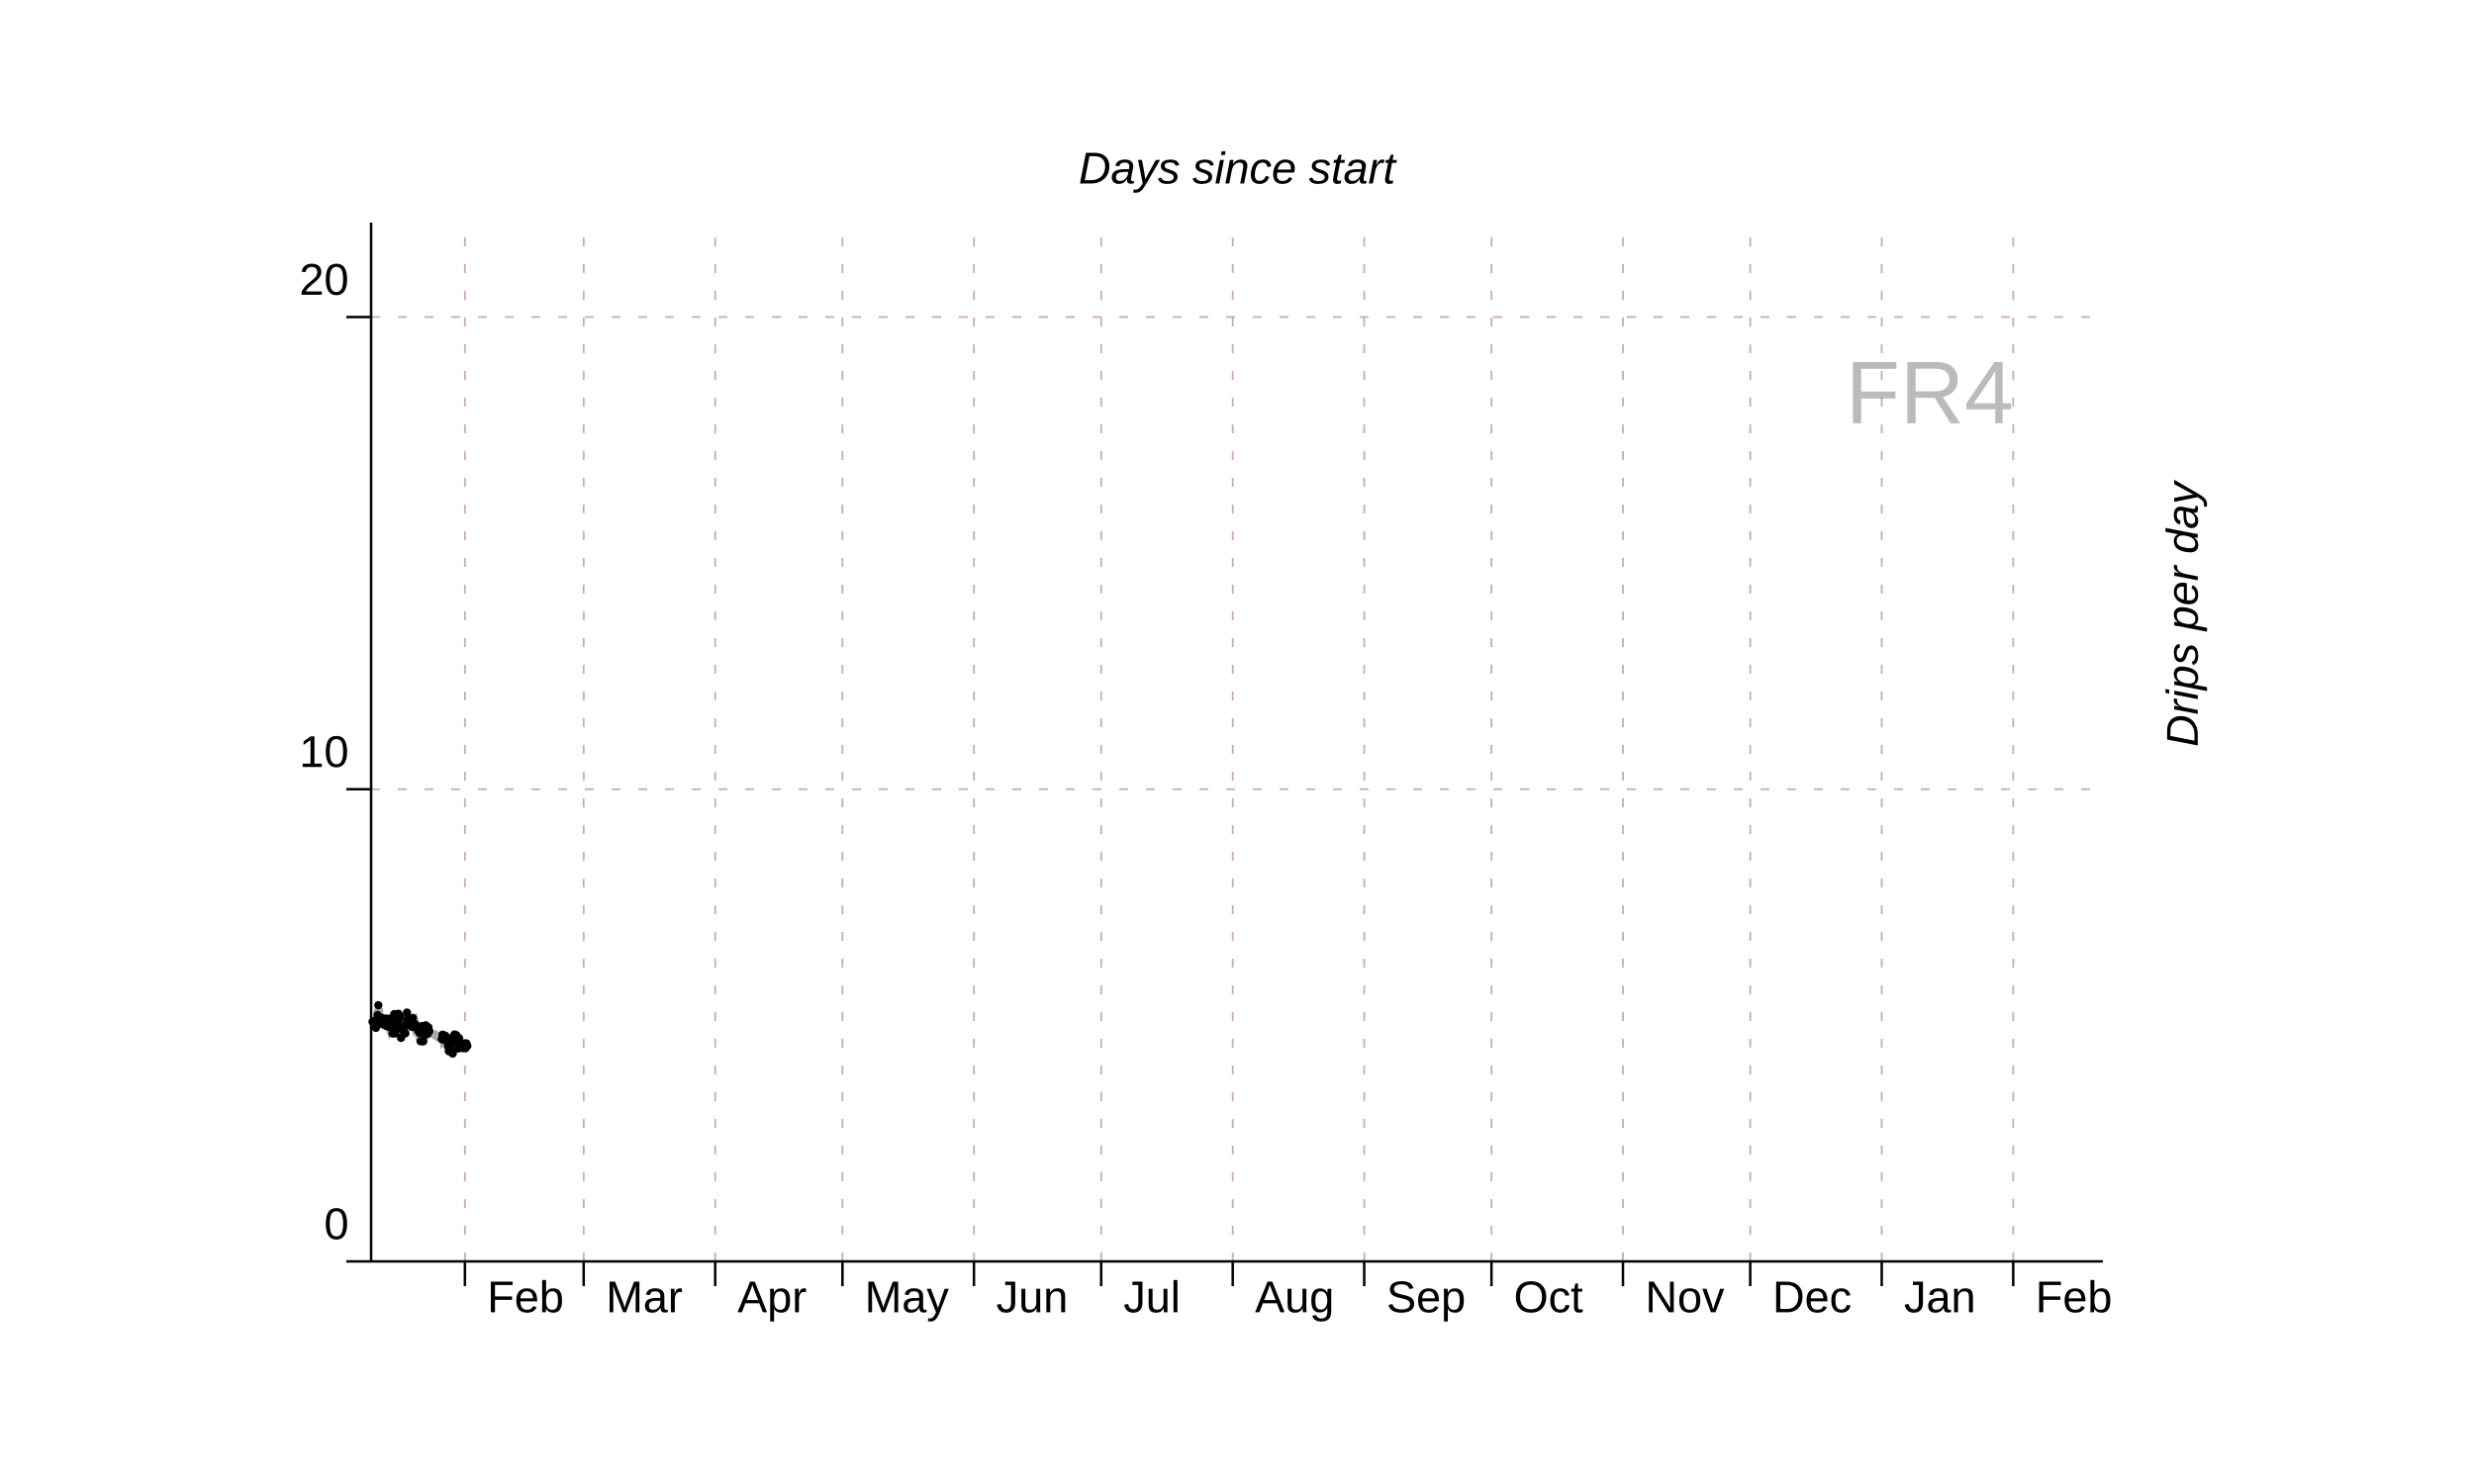
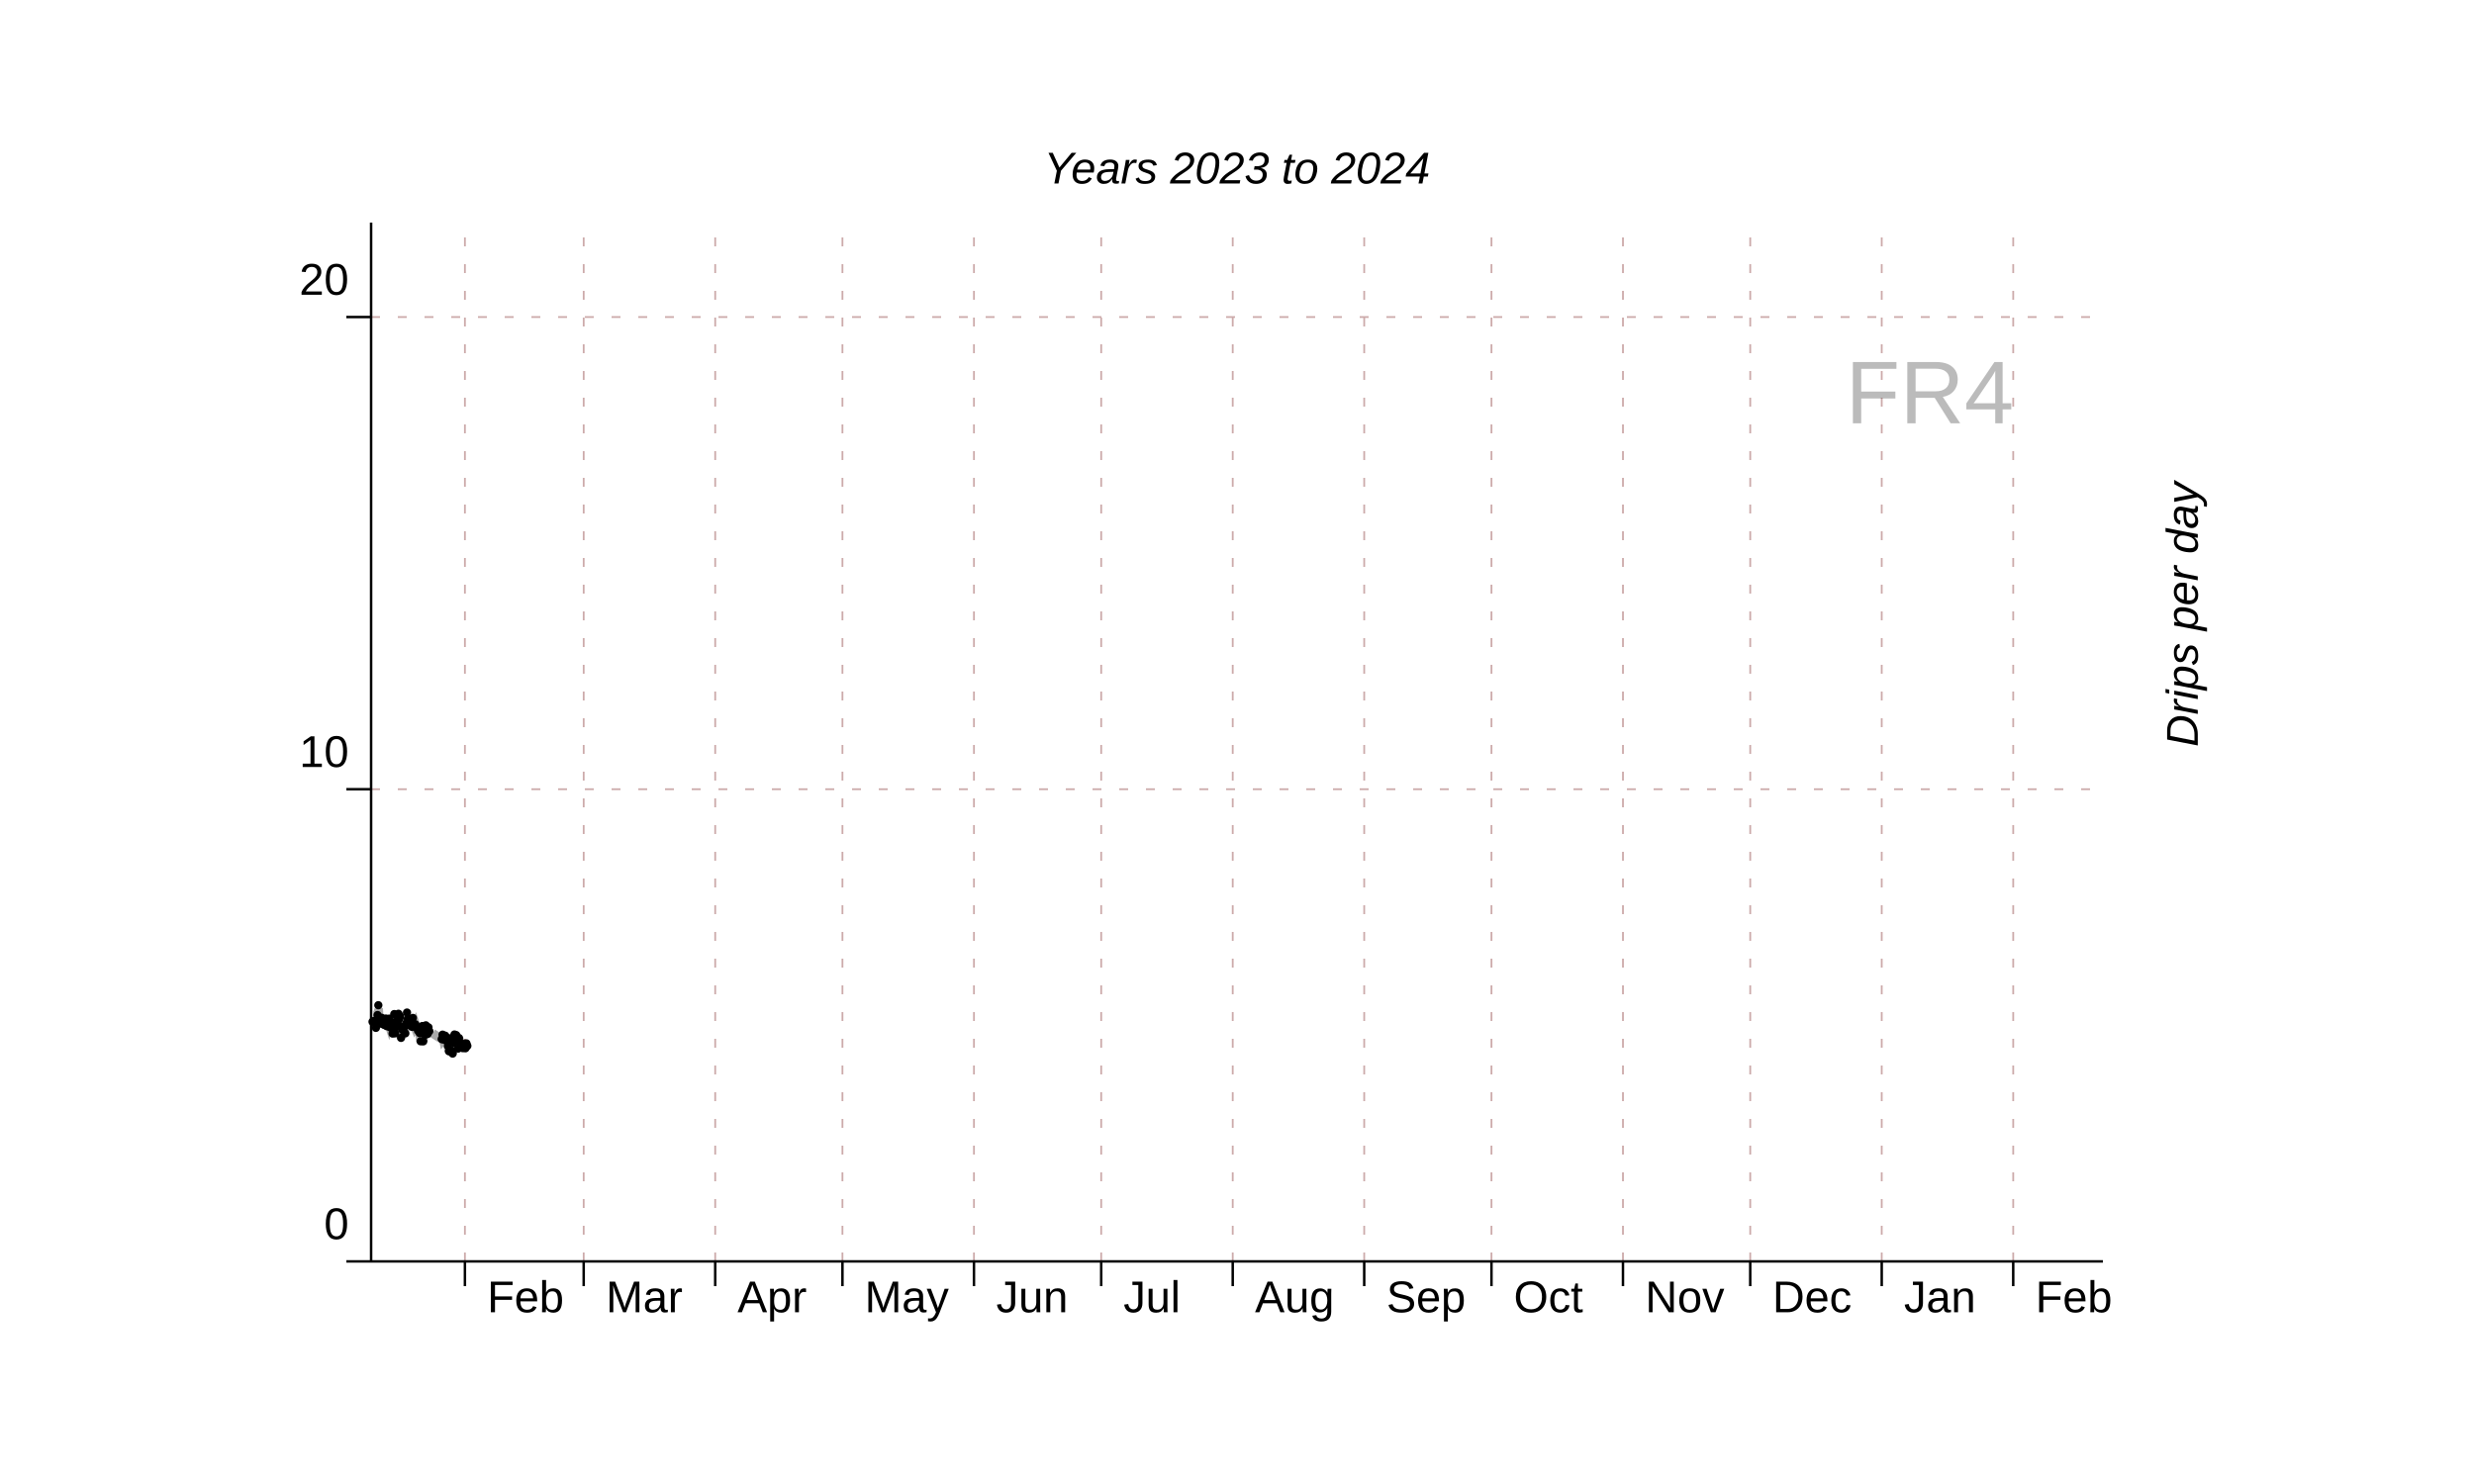
<svg xmlns="http://www.w3.org/2000/svg" version="1.1" viewBox="0 0 1000 600">
  <g>
    <g stroke-dasharray="3.6 7.2" stroke-width="0.72" stroke="#caa">
      <line x1="813.75" x2="813.75" y1="510.00" y2="90.00" />
      <line x1="760.60" x2="760.60" y1="510.00" y2="90.00" />
      <line x1="707.45" x2="707.45" y1="510.00" y2="90.00" />
      <line x1="656.01" x2="656.01" y1="510.00" y2="90.00" />
      <line x1="602.86" x2="602.86" y1="510.00" y2="90.00" />
      <line x1="551.42" x2="551.42" y1="510.00" y2="90.00" />
      <line x1="498.27" x2="498.27" y1="510.00" y2="90.00" />
      <line x1="445.11" x2="445.11" y1="510.00" y2="90.00" />
      <line x1="393.68" x2="393.68" y1="510.00" y2="90.00" />
      <line x1="340.52" x2="340.52" y1="510.00" y2="90.00" />
      <line x1="289.09" x2="289.09" y1="510.00" y2="90.00" />
      <line x1="235.93" x2="235.93" y1="510.00" y2="90.00" />
      <line x1="187.92" x2="187.92" y1="510.00" y2="90.00" />
      <line x1="150.00" x2="850.00" y1="510.00" y2="510.00" />
      <line x1="150.00" x2="850.00" y1="319.09" y2="319.09" />
      <line x1="150.00" x2="850.00" y1="128.18" y2="128.18" />
    </g>
    <g>
      <text dominant-baseline="hanging" dx="-36.0" dy="18.0" fill="#0004" font-family="Arial, sans-serif" font-size="36" stroke="none" text-anchor="end" x="850.00" y="128.18">FR4</text>
    </g>
    <g>
-       <text dominant-baseline="text-bottom" dy="-12.0" fill="black" font-family="Arial, sans-serif" font-size="18.0" font-style="italic" stroke="none" text-anchor="middle" x="500.00" y="90.00">Days since start</text>
+       <text dominant-baseline="text-bottom" dy="-12.0" fill="black" font-family="Arial, sans-serif" font-size="18.0" font-style="italic" stroke="none" text-anchor="middle" x="500.00" y="90.00">Years 2023 to 2024</text>
    </g>
    <g>
      <text dominant-baseline="central" dx="12.0" dy="12.0" fill="black" font-family="Arial, sans-serif" font-size="18.0" font-style="italic" stroke="none" text-anchor="middle" text-orientation="sideways" writing-mode="vertical-lr" x="850.00" y="300.00">Drips per day</text>
    </g>
    <polyline fill="none" points="150.58,413.10 150.92,413.15 151.26,412.84 151.59,412.78 151.94,415.58 152.28,413.20 152.61,410.40 152.92,406.42 153.26,412.17 153.60,413.73 153.94,413.65 154.27,411.50 154.61,413.98 154.95,412.62 155.29,414.39 155.63,412.94 155.96,411.81 156.30,414.89 156.64,412.42 156.98,413.47 157.31,411.85 157.66,415.37 158.00,413.68 158.33,413.29 158.69,417.88 159.04,416.30 159.37,410.00 159.72,417.79 160.07,415.01 160.40,412.85 160.74,413.79 161.07,409.88 161.40,411.93 161.73,410.95 162.10,419.63 162.45,416.14 162.79,415.52 163.14,416.83 163.49,414.99 163.84,417.80 164.18,413.79 164.51,409.39 164.84,411.98 165.18,414.26 165.53,414.50 165.86,412.03 166.20,413.37 166.55,415.19 166.88,411.56 167.22,414.04 167.56,414.90 167.90,414.15 168.25,415.21 168.60,415.39 168.95,416.70 169.30,416.68 169.65,417.71 170.02,421.00 170.37,416.61 170.71,414.84 171.08,421.04 171.43,416.25 171.79,418.42 172.13,414.56 172.48,417.04 172.84,418.05 173.19,415.37 173.54,416.91 178.53,420.14 178.89,418.33 179.26,420.25 179.62,419.82 179.98,418.74 180.34,420.77 180.71,420.20 181.08,422.94 181.47,425.05 181.83,419.83 182.20,420.85 182.58,424.81 182.97,425.97 183.34,421.64 183.70,418.27 184.07,420.46 184.42,418.52 184.79,420.18 185.17,423.95 185.53,419.70 185.90,421.70 186.27,421.74 186.65,422.24 187.03,423.77 187.40,423.20 187.77,421.96 188.15,423.82 188.53,421.86 188.90,422.86" stroke-dasharray="3.6 3.6" stroke-width="3.6" stroke="#aaa" />
    <g>
      <circle cx="150.58" cy="413.10" r="1.667" />
      <circle cx="150.92" cy="413.15" r="1.667" />
      <circle cx="151.26" cy="412.84" r="1.667" />
      <circle cx="151.59" cy="412.78" r="1.667" />
      <circle cx="151.94" cy="415.58" r="1.667" />
      <circle cx="152.28" cy="413.20" r="1.667" />
      <circle cx="152.61" cy="410.40" r="1.667" />
      <circle cx="152.92" cy="406.42" r="1.667" />
      <circle cx="153.26" cy="412.17" r="1.667" />
      <circle cx="153.60" cy="413.73" r="1.667" />
      <circle cx="153.94" cy="413.65" r="1.667" />
      <circle cx="154.27" cy="411.50" r="1.667" />
      <circle cx="154.61" cy="413.98" r="1.667" />
      <circle cx="154.95" cy="412.62" r="1.667" />
      <circle cx="155.29" cy="414.39" r="1.667" />
      <circle cx="155.63" cy="412.94" r="1.667" />
      <circle cx="155.96" cy="411.81" r="1.667" />
      <circle cx="156.30" cy="414.89" r="1.667" />
      <circle cx="156.64" cy="412.42" r="1.667" />
      <circle cx="156.98" cy="413.47" r="1.667" />
      <circle cx="157.31" cy="411.85" r="1.667" />
      <circle cx="157.66" cy="415.37" r="1.667" />
      <circle cx="158.00" cy="413.68" r="1.667" />
      <circle cx="158.33" cy="413.29" r="1.667" />
      <circle cx="158.69" cy="417.88" r="1.667" />
      <circle cx="159.04" cy="416.30" r="1.667" />
      <circle cx="159.37" cy="410.00" r="1.667" />
      <circle cx="159.72" cy="417.79" r="1.667" />
      <circle cx="160.07" cy="415.01" r="1.667" />
      <circle cx="160.40" cy="412.85" r="1.667" />
      <circle cx="160.74" cy="413.79" r="1.667" />
      <circle cx="161.07" cy="409.88" r="1.667" />
      <circle cx="161.40" cy="411.93" r="1.667" />
      <circle cx="161.73" cy="410.95" r="1.667" />
      <circle cx="162.10" cy="419.63" r="1.667" />
      <circle cx="162.45" cy="416.14" r="1.667" />
      <circle cx="162.79" cy="415.52" r="1.667" />
      <circle cx="163.14" cy="416.83" r="1.667" />
      <circle cx="163.49" cy="414.99" r="1.667" />
      <circle cx="163.84" cy="417.80" r="1.667" />
      <circle cx="164.18" cy="413.79" r="1.667" />
      <circle cx="164.51" cy="409.39" r="1.667" />
      <circle cx="164.84" cy="411.98" r="1.667" />
      <circle cx="165.18" cy="414.26" r="1.667" />
      <circle cx="165.53" cy="414.50" r="1.667" />
      <circle cx="165.86" cy="412.03" r="1.667" />
      <circle cx="166.20" cy="413.37" r="1.667" />
      <circle cx="166.55" cy="415.19" r="1.667" />
      <circle cx="166.88" cy="411.56" r="1.667" />
      <circle cx="167.22" cy="414.04" r="1.667" />
      <circle cx="167.56" cy="414.90" r="1.667" />
      <circle cx="167.90" cy="414.15" r="1.667" />
      <circle cx="168.25" cy="415.21" r="1.667" />
      <circle cx="168.60" cy="415.39" r="1.667" />
      <circle cx="168.95" cy="416.70" r="1.667" />
      <circle cx="169.30" cy="416.68" r="1.667" />
      <circle cx="169.65" cy="417.71" r="1.667" />
      <circle cx="170.02" cy="421.00" r="1.667" />
      <circle cx="170.37" cy="416.61" r="1.667" />
      <circle cx="170.71" cy="414.84" r="1.667" />
      <circle cx="171.08" cy="421.04" r="1.667" />
      <circle cx="171.43" cy="416.25" r="1.667" />
      <circle cx="171.79" cy="418.42" r="1.667" />
      <circle cx="172.13" cy="414.56" r="1.667" />
      <circle cx="172.48" cy="417.04" r="1.667" />
      <circle cx="172.84" cy="418.05" r="1.667" />
      <circle cx="173.19" cy="415.37" r="1.667" />
      <circle cx="173.54" cy="416.91" r="1.667" />
      <circle cx="178.53" cy="420.14" r="1.667" />
      <circle cx="178.89" cy="418.33" r="1.667" />
      <circle cx="179.26" cy="420.25" r="1.667" />
      <circle cx="179.62" cy="419.82" r="1.667" />
      <circle cx="179.98" cy="418.74" r="1.667" />
      <circle cx="180.34" cy="420.77" r="1.667" />
      <circle cx="180.71" cy="420.20" r="1.667" />
      <circle cx="181.08" cy="422.94" r="1.667" />
      <circle cx="181.47" cy="425.05" r="1.667" />
      <circle cx="181.83" cy="419.83" r="1.667" />
      <circle cx="182.20" cy="420.85" r="1.667" />
      <circle cx="182.58" cy="424.81" r="1.667" />
      <circle cx="182.97" cy="425.97" r="1.667" />
      <circle cx="183.34" cy="421.64" r="1.667" />
      <circle cx="183.70" cy="418.27" r="1.667" />
      <circle cx="184.07" cy="420.46" r="1.667" />
      <circle cx="184.42" cy="418.52" r="1.667" />
      <circle cx="184.79" cy="420.18" r="1.667" />
      <circle cx="185.17" cy="423.95" r="1.667" />
      <circle cx="185.53" cy="419.70" r="1.667" />
      <circle cx="185.90" cy="421.70" r="1.667" />
      <circle cx="186.27" cy="421.74" r="1.667" />
      <circle cx="186.65" cy="422.24" r="1.667" />
      <circle cx="187.03" cy="423.77" r="1.667" />
      <circle cx="187.40" cy="423.20" r="1.667" />
      <circle cx="187.77" cy="421.96" r="1.667" />
      <circle cx="188.15" cy="423.82" r="1.667" />
      <circle cx="188.53" cy="421.86" r="1.667" />
      <circle cx="188.90" cy="422.86" r="1.667" />
    </g>
    <g stroke="black">
      <line x1="813.75" x2="813.75" y1="510.00" y2="520.00" />
      <line x1="760.60" x2="760.60" y1="510.00" y2="520.00" />
      <line x1="707.45" x2="707.45" y1="510.00" y2="520.00" />
      <line x1="656.01" x2="656.01" y1="510.00" y2="520.00" />
      <line x1="602.86" x2="602.86" y1="510.00" y2="520.00" />
      <line x1="551.42" x2="551.42" y1="510.00" y2="520.00" />
      <line x1="498.27" x2="498.27" y1="510.00" y2="520.00" />
      <line x1="445.11" x2="445.11" y1="510.00" y2="520.00" />
      <line x1="393.68" x2="393.68" y1="510.00" y2="520.00" />
      <line x1="340.52" x2="340.52" y1="510.00" y2="520.00" />
      <line x1="289.09" x2="289.09" y1="510.00" y2="520.00" />
      <line x1="235.93" x2="235.93" y1="510.00" y2="520.00" />
      <line x1="187.92" x2="187.92" y1="510.00" y2="520.00" />
      <g fill="black" font-family="Arial, sans-serif" font-size="18.0" stroke="none" text-anchor="start" transform="translate(9.0 0.0)">
        <text x="813.75" y="530.57">Feb</text>
        <text x="760.60" y="530.57">Jan</text>
        <text x="707.45" y="530.57">Dec</text>
        <text x="656.01" y="530.57">Nov</text>
        <text x="602.86" y="530.57">Oct</text>
        <text x="551.42" y="530.57">Sep</text>
        <text x="498.27" y="530.57">Aug</text>
        <text x="445.11" y="530.57">Jul</text>
        <text x="393.68" y="530.57">Jun</text>
        <text x="340.52" y="530.57">May</text>
        <text x="289.09" y="530.57">Apr</text>
        <text x="235.93" y="530.57">Mar</text>
        <text x="187.92" y="530.57">Feb</text>
      </g>
      <line x1="150.00" x2="850.00" y1="510.00" y2="510.00" />
    </g>
    <g stroke="black">
      <line x1="150.00" x2="140.00" y1="510.00" y2="510.00" />
      <line x1="150.00" x2="140.00" y1="319.09" y2="319.09" />
      <line x1="150.00" x2="140.00" y1="128.18" y2="128.18" />
      <g fill="black" font-family="Arial, sans-serif" font-size="18.0" stroke="none" text-anchor="end">
        <text x="141.00" y="501.00">0</text>
        <text x="141.00" y="310.09">10</text>
        <text x="141.00" y="119.18">20</text>
      </g>
      <line x1="150.00" x2="150.00" y1="510.00" y2="90.00" />
    </g>
  </g>
</svg>
